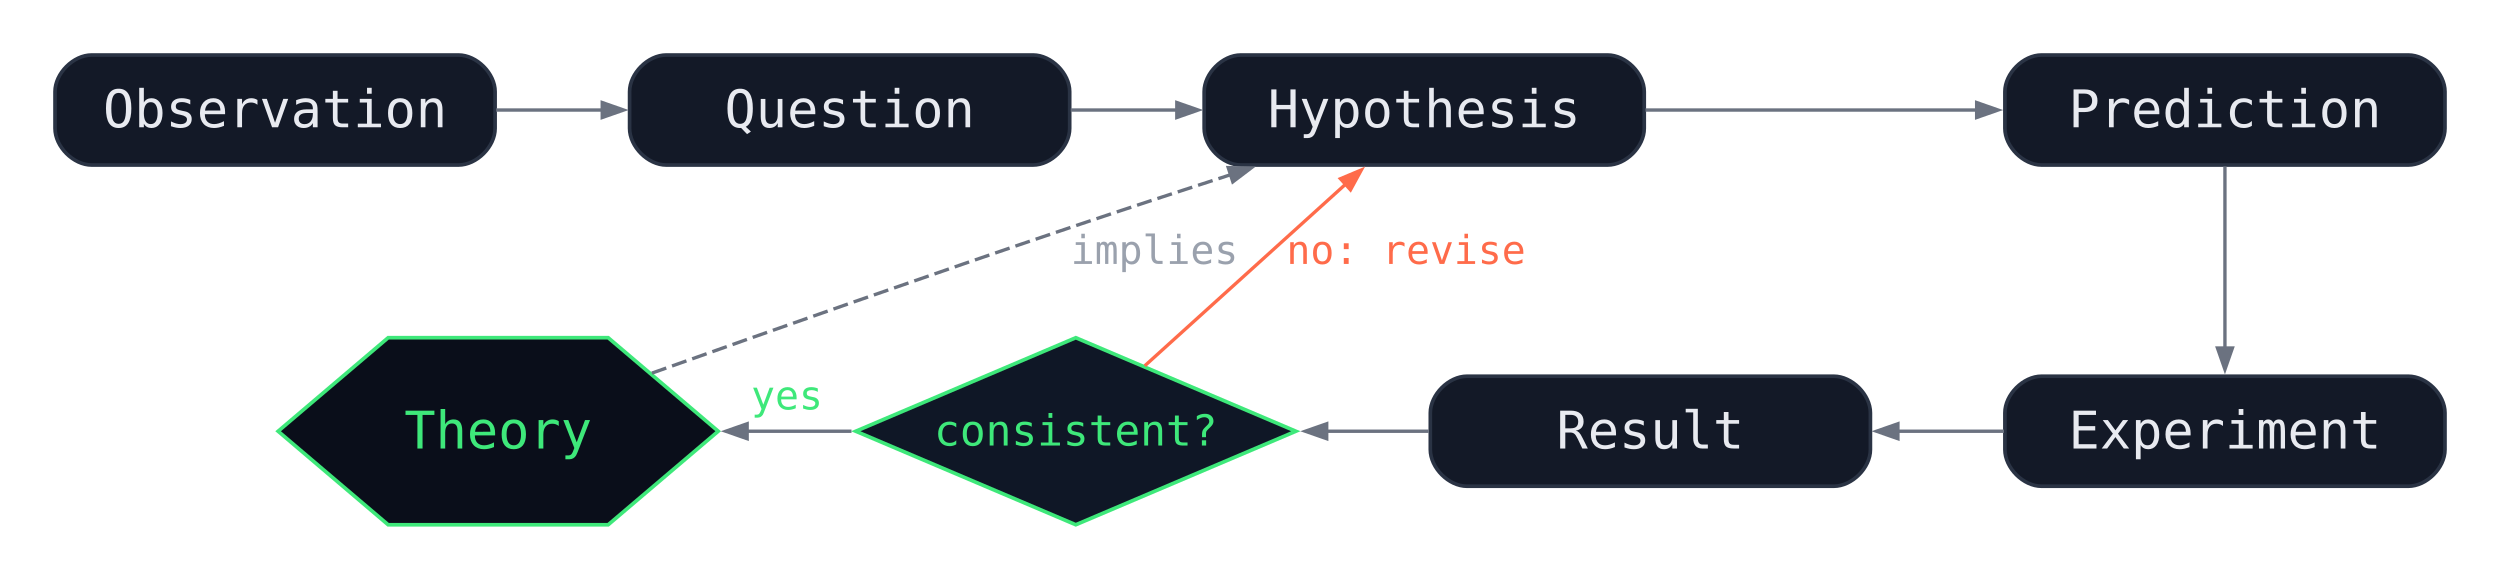
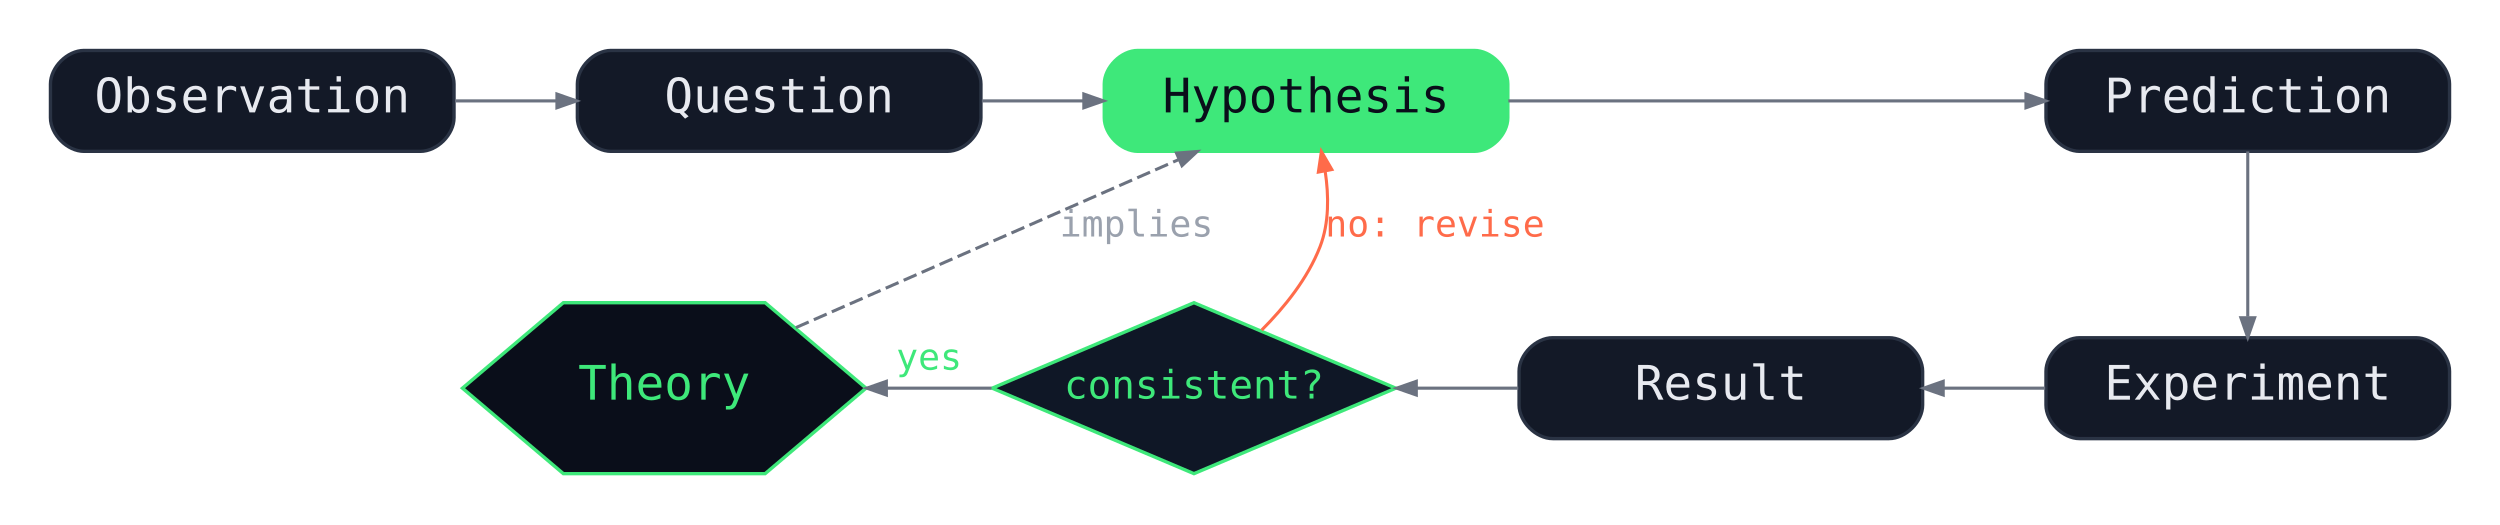
- <svg xmlns="http://www.w3.org/2000/svg" width="818" height="190" viewBox="0.00 0.00 818.00 190.00">
-   <g id="graph0" class="graph" transform="scale(1 1) rotate(0) translate(18 171.7)">
+ <svg xmlns="http://www.w3.org/2000/svg" width="892pt" height="187pt" viewBox="0.00 0.00 892.00 187.00">
+   <g id="graph0" class="graph" transform="scale(1 1) rotate(0) translate(18 169)">
    <g id="node1" class="node">
-       <path fill="#131927" stroke="#2a3344" stroke-width="1.2" d="M132,-153.7C132,-153.7 12,-153.7 12,-153.7 6,-153.7 0,-147.7 0,-141.7 0,-141.7 0,-129.7 0,-129.7 0,-123.7 6,-117.7 12,-117.7 12,-117.7 132,-117.7 132,-117.7 138,-117.7 144,-123.7 144,-129.7 144,-129.7 144,-141.7 144,-141.7 144,-147.7 138,-153.7 132,-153.7" />
-       <text xml:space="preserve" text-anchor="middle" x="72" y="-130.05" font-family="IBM Plex Mono, Menlo, DejaVu Sans Mono, monospace" font-size="17.00" fill="#e8eaf0">Observation</text>
+       <path fill="#131927" stroke="#2a3344" stroke-width="1.2" d="M132,-151C132,-151 12,-151 12,-151 6,-151 0,-145 0,-139 0,-139 0,-127 0,-127 0,-121 6,-115 12,-115 12,-115 132,-115 132,-115 138,-115 144,-121 144,-127 144,-127 144,-139 144,-139 144,-145 138,-151 132,-151" />
+       <text text-anchor="middle" x="72" y="-128.9" font-family="IBM Plex Mono, Menlo, DejaVu Sans Mono, monospace" font-size="17.00" fill="#e8eaf0">Observation</text>
    </g>
    <g id="node2" class="node">
-       <path fill="#131927" stroke="#2a3344" stroke-width="1.2" d="M320,-153.7C320,-153.7 200,-153.7 200,-153.7 194,-153.7 188,-147.7 188,-141.7 188,-141.7 188,-129.7 188,-129.7 188,-123.7 194,-117.7 200,-117.7 200,-117.7 320,-117.7 320,-117.7 326,-117.7 332,-123.7 332,-129.7 332,-129.7 332,-141.7 332,-141.7 332,-147.7 326,-153.7 320,-153.7" />
-       <text xml:space="preserve" text-anchor="middle" x="260" y="-130.05" font-family="IBM Plex Mono, Menlo, DejaVu Sans Mono, monospace" font-size="17.00" fill="#e8eaf0">Question</text>
+       <path fill="#131927" stroke="#2a3344" stroke-width="1.2" d="M320,-151C320,-151 200,-151 200,-151 194,-151 188,-145 188,-139 188,-139 188,-127 188,-127 188,-121 194,-115 200,-115 200,-115 320,-115 320,-115 326,-115 332,-121 332,-127 332,-127 332,-139 332,-139 332,-145 326,-151 320,-151" />
+       <text text-anchor="middle" x="260" y="-128.9" font-family="IBM Plex Mono, Menlo, DejaVu Sans Mono, monospace" font-size="17.00" fill="#e8eaf0">Question</text>
    </g>
    <g id="edge1" class="edge">
-       <path fill="none" stroke="#6b7280" stroke-width="1.1" d="M144.34,-135.7C155.97,-135.7 167.6,-135.7 179.24,-135.7" />
-       <polygon fill="#6b7280" stroke="#6b7280" stroke-width="1.1" points="179.05,-138.15 186.05,-135.7 179.05,-133.25 179.05,-138.15" />
+       <path fill="none" stroke="#6b7280" stroke-width="1.1" d="M144.34,-133C156.42,-133 168.51,-133 180.59,-133" />
+       <polygon fill="#6b7280" stroke="#6b7280" stroke-width="1.1" points="180.71,-135.45 187.71,-133 180.71,-130.55 180.71,-135.45" />
    </g>
    <g id="node3" class="node">
-       <path fill="#131927" stroke="#2a3344" stroke-width="1.2" d="M508,-153.7C508,-153.7 388,-153.7 388,-153.7 382,-153.7 376,-147.7 376,-141.7 376,-141.7 376,-129.7 376,-129.7 376,-123.7 382,-117.7 388,-117.7 388,-117.7 508,-117.7 508,-117.7 514,-117.7 520,-123.7 520,-129.7 520,-129.7 520,-141.7 520,-141.7 520,-147.7 514,-153.7 508,-153.7" />
-       <text xml:space="preserve" text-anchor="middle" x="448" y="-130.05" font-family="IBM Plex Mono, Menlo, DejaVu Sans Mono, monospace" font-size="17.00" fill="#e8eaf0">Hypothesis</text>
+       <path fill="#3ee87a" stroke="#3ee87a" stroke-width="1.2" d="M508,-151C508,-151 388,-151 388,-151 382,-151 376,-145 376,-139 376,-139 376,-127 376,-127 376,-121 382,-115 388,-115 388,-115 508,-115 508,-115 514,-115 520,-121 520,-127 520,-127 520,-139 520,-139 520,-145 514,-151 508,-151" />
+       <text text-anchor="middle" x="448" y="-128.9" font-family="IBM Plex Mono, Menlo, DejaVu Sans Mono, monospace" font-size="17.00" fill="#0a0e1a">Hypothesis</text>
    </g>
    <g id="edge2" class="edge">
-       <path fill="none" stroke="#6b7280" stroke-width="1.1" d="M332.34,-135.7C343.97,-135.7 355.6,-135.7 367.24,-135.7" />
-       <polygon fill="#6b7280" stroke="#6b7280" stroke-width="1.1" points="367.05,-138.15 374.05,-135.7 367.05,-133.25 367.05,-138.15" />
+       <path fill="none" stroke="#6b7280" stroke-width="1.1" d="M332.34,-133C344.42,-133 356.51,-133 368.59,-133" />
+       <polygon fill="#6b7280" stroke="#6b7280" stroke-width="1.1" points="368.71,-135.45 375.71,-133 368.71,-130.55 368.71,-135.45" />
    </g>
    <g id="node4" class="node">
-       <path fill="#131927" stroke="#2a3344" stroke-width="1.2" d="M770,-153.7C770,-153.7 650,-153.7 650,-153.7 644,-153.7 638,-147.7 638,-141.7 638,-141.7 638,-129.7 638,-129.7 638,-123.7 644,-117.7 650,-117.7 650,-117.7 770,-117.7 770,-117.7 776,-117.7 782,-123.7 782,-129.7 782,-129.7 782,-141.7 782,-141.7 782,-147.7 776,-153.7 770,-153.7" />
-       <text xml:space="preserve" text-anchor="middle" x="710" y="-130.05" font-family="IBM Plex Mono, Menlo, DejaVu Sans Mono, monospace" font-size="17.00" fill="#e8eaf0">Prediction</text>
+       <path fill="#131927" stroke="#2a3344" stroke-width="1.2" d="M844,-151C844,-151 724,-151 724,-151 718,-151 712,-145 712,-139 712,-139 712,-127 712,-127 712,-121 718,-115 724,-115 724,-115 844,-115 844,-115 850,-115 856,-121 856,-127 856,-127 856,-139 856,-139 856,-145 850,-151 844,-151" />
+       <text text-anchor="middle" x="784" y="-128.9" font-family="IBM Plex Mono, Menlo, DejaVu Sans Mono, monospace" font-size="17.00" fill="#e8eaf0">Prediction</text>
    </g>
    <g id="edge3" class="edge">
-       <path fill="none" stroke="#6b7280" stroke-width="1.1" d="M520.41,-135.7C556.67,-135.7 592.93,-135.7 629.19,-135.7" />
-       <polygon fill="#6b7280" stroke="#6b7280" stroke-width="1.1" points="628.76,-138.15 635.76,-135.7 628.76,-133.25 628.76,-138.15" />
+       <path fill="none" stroke="#6b7280" stroke-width="1.1" d="M520.19,-133C581.71,-133 643.23,-133 704.75,-133" />
+       <polygon fill="#6b7280" stroke="#6b7280" stroke-width="1.1" points="704.86,-135.45 711.86,-133 704.86,-130.55 704.86,-135.45" />
    </g>
    <g id="node8" class="node">
-       <path fill="#131927" stroke="#2a3344" stroke-width="1.2" d="M770,-48.6C770,-48.6 650,-48.6 650,-48.6 644,-48.6 638,-42.6 638,-36.6 638,-36.6 638,-24.6 638,-24.6 638,-18.6 644,-12.6 650,-12.6 650,-12.6 770,-12.6 770,-12.6 776,-12.6 782,-18.6 782,-24.6 782,-24.6 782,-36.6 782,-36.6 782,-42.6 776,-48.6 770,-48.6" />
-       <text xml:space="preserve" text-anchor="middle" x="710" y="-24.95" font-family="IBM Plex Mono, Menlo, DejaVu Sans Mono, monospace" font-size="17.00" fill="#e8eaf0">Experiment</text>
+       <path fill="#131927" stroke="#2a3344" stroke-width="1.2" d="M844,-48.5C844,-48.5 724,-48.5 724,-48.5 718,-48.5 712,-42.5 712,-36.5 712,-36.5 712,-24.5 712,-24.5 712,-18.5 718,-12.5 724,-12.5 724,-12.5 844,-12.5 844,-12.5 850,-12.5 856,-18.5 856,-24.5 856,-24.5 856,-36.5 856,-36.5 856,-42.5 850,-48.5 844,-48.5" />
+       <text text-anchor="middle" x="784" y="-26.4" font-family="IBM Plex Mono, Menlo, DejaVu Sans Mono, monospace" font-size="17.00" fill="#e8eaf0">Experiment</text>
    </g>
    <g id="edge4" class="edge">
-       <path fill="none" stroke="#6b7280" stroke-width="1.1" d="M710,-117.21C710,-100.92 710,-76.41 710,-57.78" />
-       <polygon fill="#6b7280" stroke="#6b7280" stroke-width="1.1" points="712.45,-57.84 710,-50.84 707.55,-57.84 712.45,-57.84" />
+       <path fill="none" stroke="#6b7280" stroke-width="1.1" d="M784,-114.95C784,-98.78 784,-74.31 784,-56.04" />
+       <polygon fill="#6b7280" stroke="#6b7280" stroke-width="1.1" points="786.45,-55.63 784,-48.63 781.55,-55.63 786.45,-55.63" />
    </g>
    <g id="node5" class="node">
-       <polygon fill="#0a0e1a" stroke="#3ee87a" stroke-width="1.2" points="217,-30.6 181,-61.2 109,-61.2 73,-30.6 109,0 181,0 217,-30.6" />
-       <text xml:space="preserve" text-anchor="middle" x="145" y="-24.95" font-family="IBM Plex Mono, Menlo, DejaVu Sans Mono, monospace" font-size="17.00" fill="#3ee87a">Theory</text>
+       <polygon fill="#0a0e1a" stroke="#3ee87a" stroke-width="1.2" points="291,-30.5 255,-61 183,-61 147,-30.5 183,0 255,0 291,-30.5" />
+       <text text-anchor="middle" x="219" y="-26.4" font-family="IBM Plex Mono, Menlo, DejaVu Sans Mono, monospace" font-size="17.00" fill="#3ee87a">Theory</text>
    </g>
    <g id="edge8" class="edge">
-       <path fill="none" stroke="#6b7280" stroke-width="1.1" stroke-dasharray="5,2" d="M195.29,-49.61C233.19,-63.1 286.5,-81.87 333.5,-97.7 350.09,-103.29 368.08,-109.18 384.79,-114.58" />
-       <polygon fill="#6b7280" stroke="#6b7280" stroke-width="1.1" points="383.87,-116.86 391.29,-116.68 385.38,-112.2 383.87,-116.86" />
-       <text xml:space="preserve" text-anchor="middle" x="359.75" y="-85.35" font-family="IBM Plex Mono, Menlo, DejaVu Sans Mono, monospace" font-size="13.00" fill="#9aa1ad">implies</text>
+       <path fill="none" stroke="#6b7280" stroke-width="1.1" stroke-dasharray="5,2" d="M265.97,-52.11C305.92,-69.65 362.94,-94.67 402.47,-112.02" />
+       <polygon fill="#6b7280" stroke="#6b7280" stroke-width="1.1" points="401.76,-114.38 409.15,-114.95 403.73,-109.89 401.76,-114.38" />
+       <text text-anchor="middle" x="387.5" y="-84.6" font-family="IBM Plex Mono, Menlo, DejaVu Sans Mono, monospace" font-size="13.00" fill="#9aa1ad">implies</text>
    </g>
    <g id="node6" class="node">
-       <polygon fill="#0f1726" stroke="#3ee87a" stroke-width="1.2" points="334,-61.2 262,-30.6 334,0 406,-30.6 334,-61.2" />
-       <text xml:space="preserve" text-anchor="middle" x="334" y="-25.92" font-family="IBM Plex Mono, Menlo, DejaVu Sans Mono, monospace" font-size="14.00" fill="#3ee87a">consistent?</text>
+       <polygon fill="#0f1726" stroke="#3ee87a" stroke-width="1.2" points="408,-61 336,-30.5 408,0 480,-30.5 408,-61" />
+       <text text-anchor="middle" x="408" y="-26.8" font-family="IBM Plex Mono, Menlo, DejaVu Sans Mono, monospace" font-size="14.00" fill="#3ee87a">consistent?</text>
    </g>
    <g id="edge9" class="edge">
-       <path fill="none" stroke="#ff6b4a" stroke-width="1.1" d="M356.57,-52.01C375.49,-69.12 402.5,-93.55 422.26,-111.42" />
-       <polygon fill="#ff6b4a" stroke="#ff6b4a" stroke-width="1.1" points="420.59,-113.22 427.43,-116.09 423.88,-109.58 420.59,-113.22" />
-       <text xml:space="preserve" text-anchor="middle" x="442.06" y="-85.35" font-family="IBM Plex Mono, Menlo, DejaVu Sans Mono, monospace" font-size="13.00" fill="#ff6b4a">no: revise</text>
+       <path fill="none" stroke="#ff6b4a" stroke-width="1.1" d="M432.15,-51.21C440.4,-59.45 448.64,-69.73 453,-81 456.26,-89.43 456.14,-99.2 454.82,-107.91" />
+       <polygon fill="#ff6b4a" stroke="#ff6b4a" stroke-width="1.1" points="452.39,-107.6 453.47,-114.94 457.2,-108.52 452.39,-107.6" />
+       <text text-anchor="middle" x="494" y="-84.6" font-family="IBM Plex Mono, Menlo, DejaVu Sans Mono, monospace" font-size="13.00" fill="#ff6b4a">no: revise</text>
    </g>
    <g id="edge7" class="edge">
-       <path fill="none" stroke="#6b7280" stroke-width="1.1" d="M260.61,-30.6C249.41,-30.6 237.79,-30.6 226.43,-30.6" />
-       <polygon fill="#6b7280" stroke="#6b7280" stroke-width="1.1" points="226.47,-28.15 219.47,-30.6 226.47,-33.05 226.47,-28.15" />
-       <text xml:space="preserve" text-anchor="middle" x="239.5" y="-37.75" font-family="IBM Plex Mono, Menlo, DejaVu Sans Mono, monospace" font-size="13.00" fill="#3ee87a">yes</text>
+       <path fill="none" stroke="#6b7280" stroke-width="1.1" d="M335.78,-30.5C323.58,-30.5 310.86,-30.5 298.5,-30.5" />
+       <polygon fill="#6b7280" stroke="#6b7280" stroke-width="1.1" points="298.26,-28.05 291.26,-30.5 298.26,-32.95 298.26,-28.05" />
+       <text text-anchor="middle" x="313.5" y="-37.1" font-family="IBM Plex Mono, Menlo, DejaVu Sans Mono, monospace" font-size="13.00" fill="#3ee87a">yes</text>
    </g>
    <g id="node7" class="node">
-       <path fill="#131927" stroke="#2a3344" stroke-width="1.2" d="M582,-48.6C582,-48.6 462,-48.6 462,-48.6 456,-48.6 450,-42.6 450,-36.6 450,-36.6 450,-24.6 450,-24.6 450,-18.6 456,-12.6 462,-12.6 462,-12.6 582,-12.6 582,-12.6 588,-12.6 594,-18.6 594,-24.6 594,-24.6 594,-36.6 594,-36.6 594,-42.6 588,-48.6 582,-48.6" />
-       <text xml:space="preserve" text-anchor="middle" x="522" y="-24.95" font-family="IBM Plex Mono, Menlo, DejaVu Sans Mono, monospace" font-size="17.00" fill="#e8eaf0">Result</text>
+       <path fill="#131927" stroke="#2a3344" stroke-width="1.2" d="M656,-48.5C656,-48.5 536,-48.5 536,-48.5 530,-48.5 524,-42.5 524,-36.5 524,-36.5 524,-24.5 524,-24.5 524,-18.5 530,-12.5 536,-12.5 536,-12.5 656,-12.5 656,-12.5 662,-12.5 668,-18.5 668,-24.5 668,-24.5 668,-36.5 668,-36.5 668,-42.5 662,-48.5 656,-48.5" />
+       <text text-anchor="middle" x="596" y="-26.4" font-family="IBM Plex Mono, Menlo, DejaVu Sans Mono, monospace" font-size="17.00" fill="#e8eaf0">Result</text>
    </g>
    <g id="edge6" class="edge">
-       <path fill="none" stroke="#6b7280" stroke-width="1.1" d="M449.5,-30.6C438.33,-30.6 427.16,-30.6 415.98,-30.6" />
-       <polygon fill="#6b7280" stroke="#6b7280" stroke-width="1.1" points="416.1,-28.15 409.1,-30.6 416.1,-33.05 416.1,-28.15" />
+       <path fill="none" stroke="#6b7280" stroke-width="1.1" d="M523.71,-30.5C511.62,-30.5 499.54,-30.5 487.45,-30.5" />
+       <polygon fill="#6b7280" stroke="#6b7280" stroke-width="1.1" points="487.34,-28.05 480.34,-30.5 487.34,-32.95 487.34,-28.05" />
    </g>
    <g id="edge5" class="edge">
-       <path fill="none" stroke="#6b7280" stroke-width="1.1" d="M637.71,-30.6C626.08,-30.6 614.44,-30.6 602.81,-30.6" />
-       <polygon fill="#6b7280" stroke="#6b7280" stroke-width="1.1" points="603,-28.15 596,-30.6 603,-33.05 603,-28.15" />
+       <path fill="none" stroke="#6b7280" stroke-width="1.1" d="M711.71,-30.5C699.62,-30.5 687.54,-30.5 675.45,-30.5" />
+       <polygon fill="#6b7280" stroke="#6b7280" stroke-width="1.1" points="675.34,-28.05 668.34,-30.5 675.34,-32.95 675.34,-28.05" />
    </g>
  </g>
</svg>
